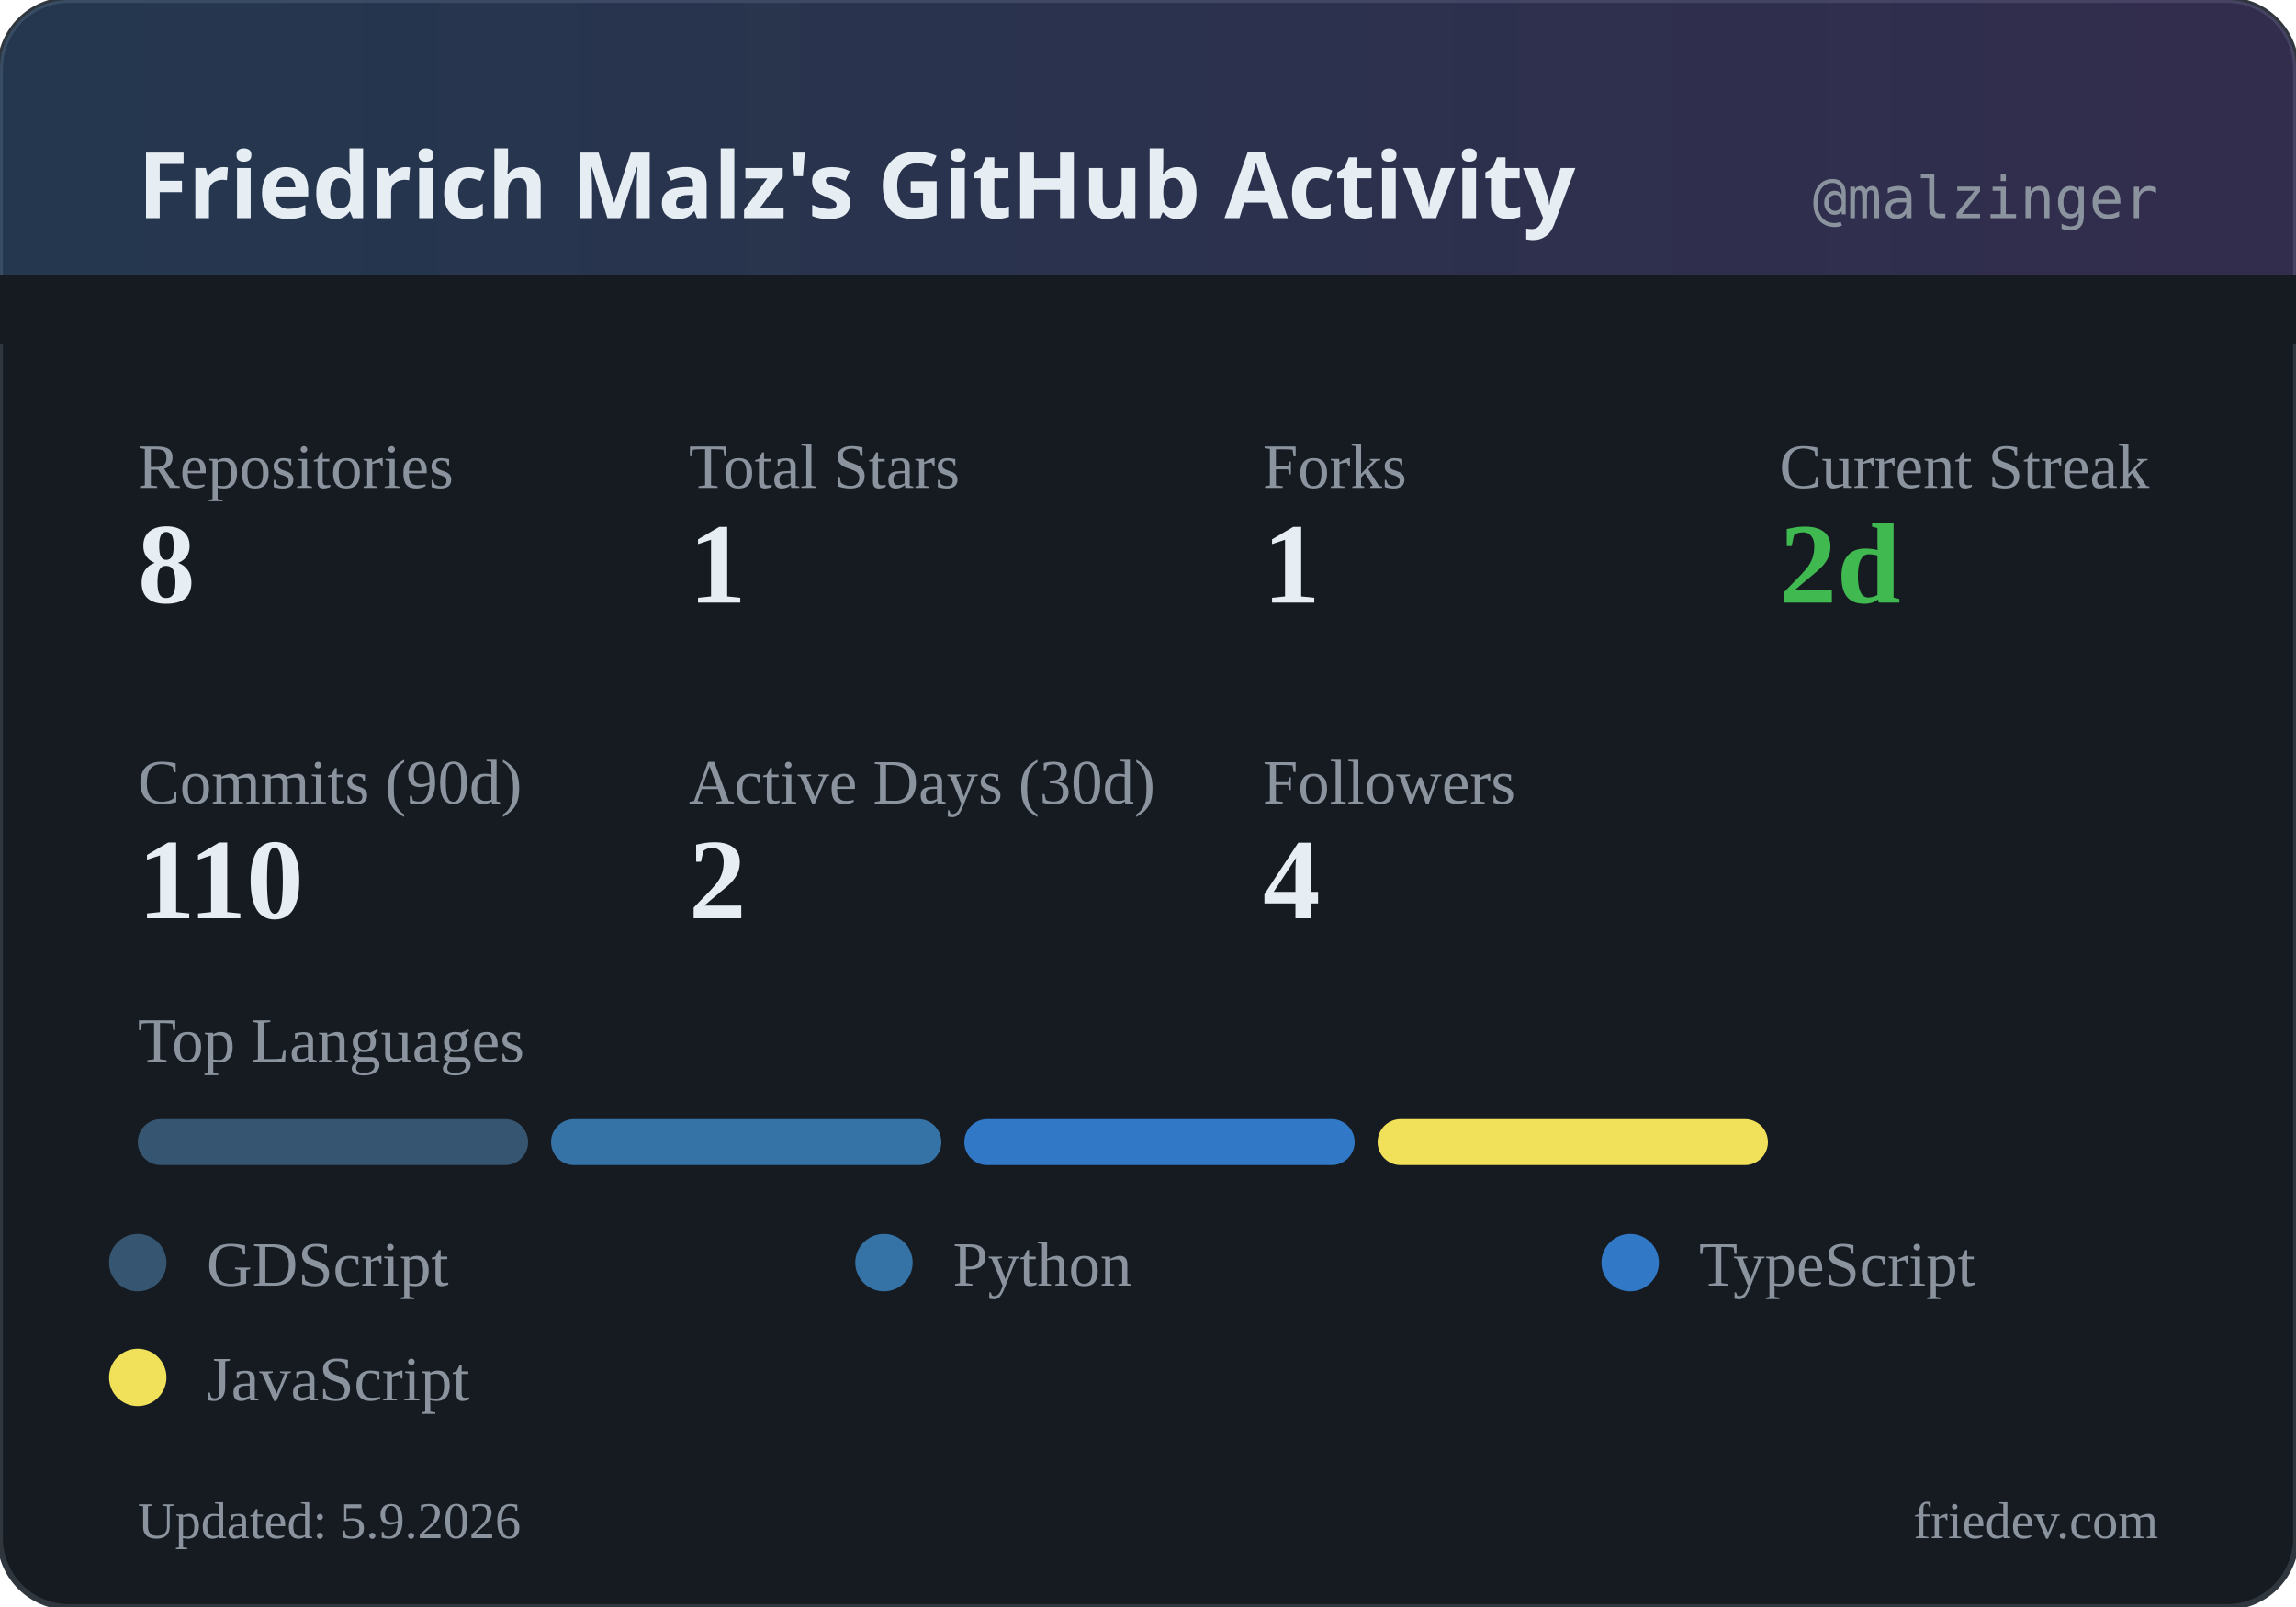
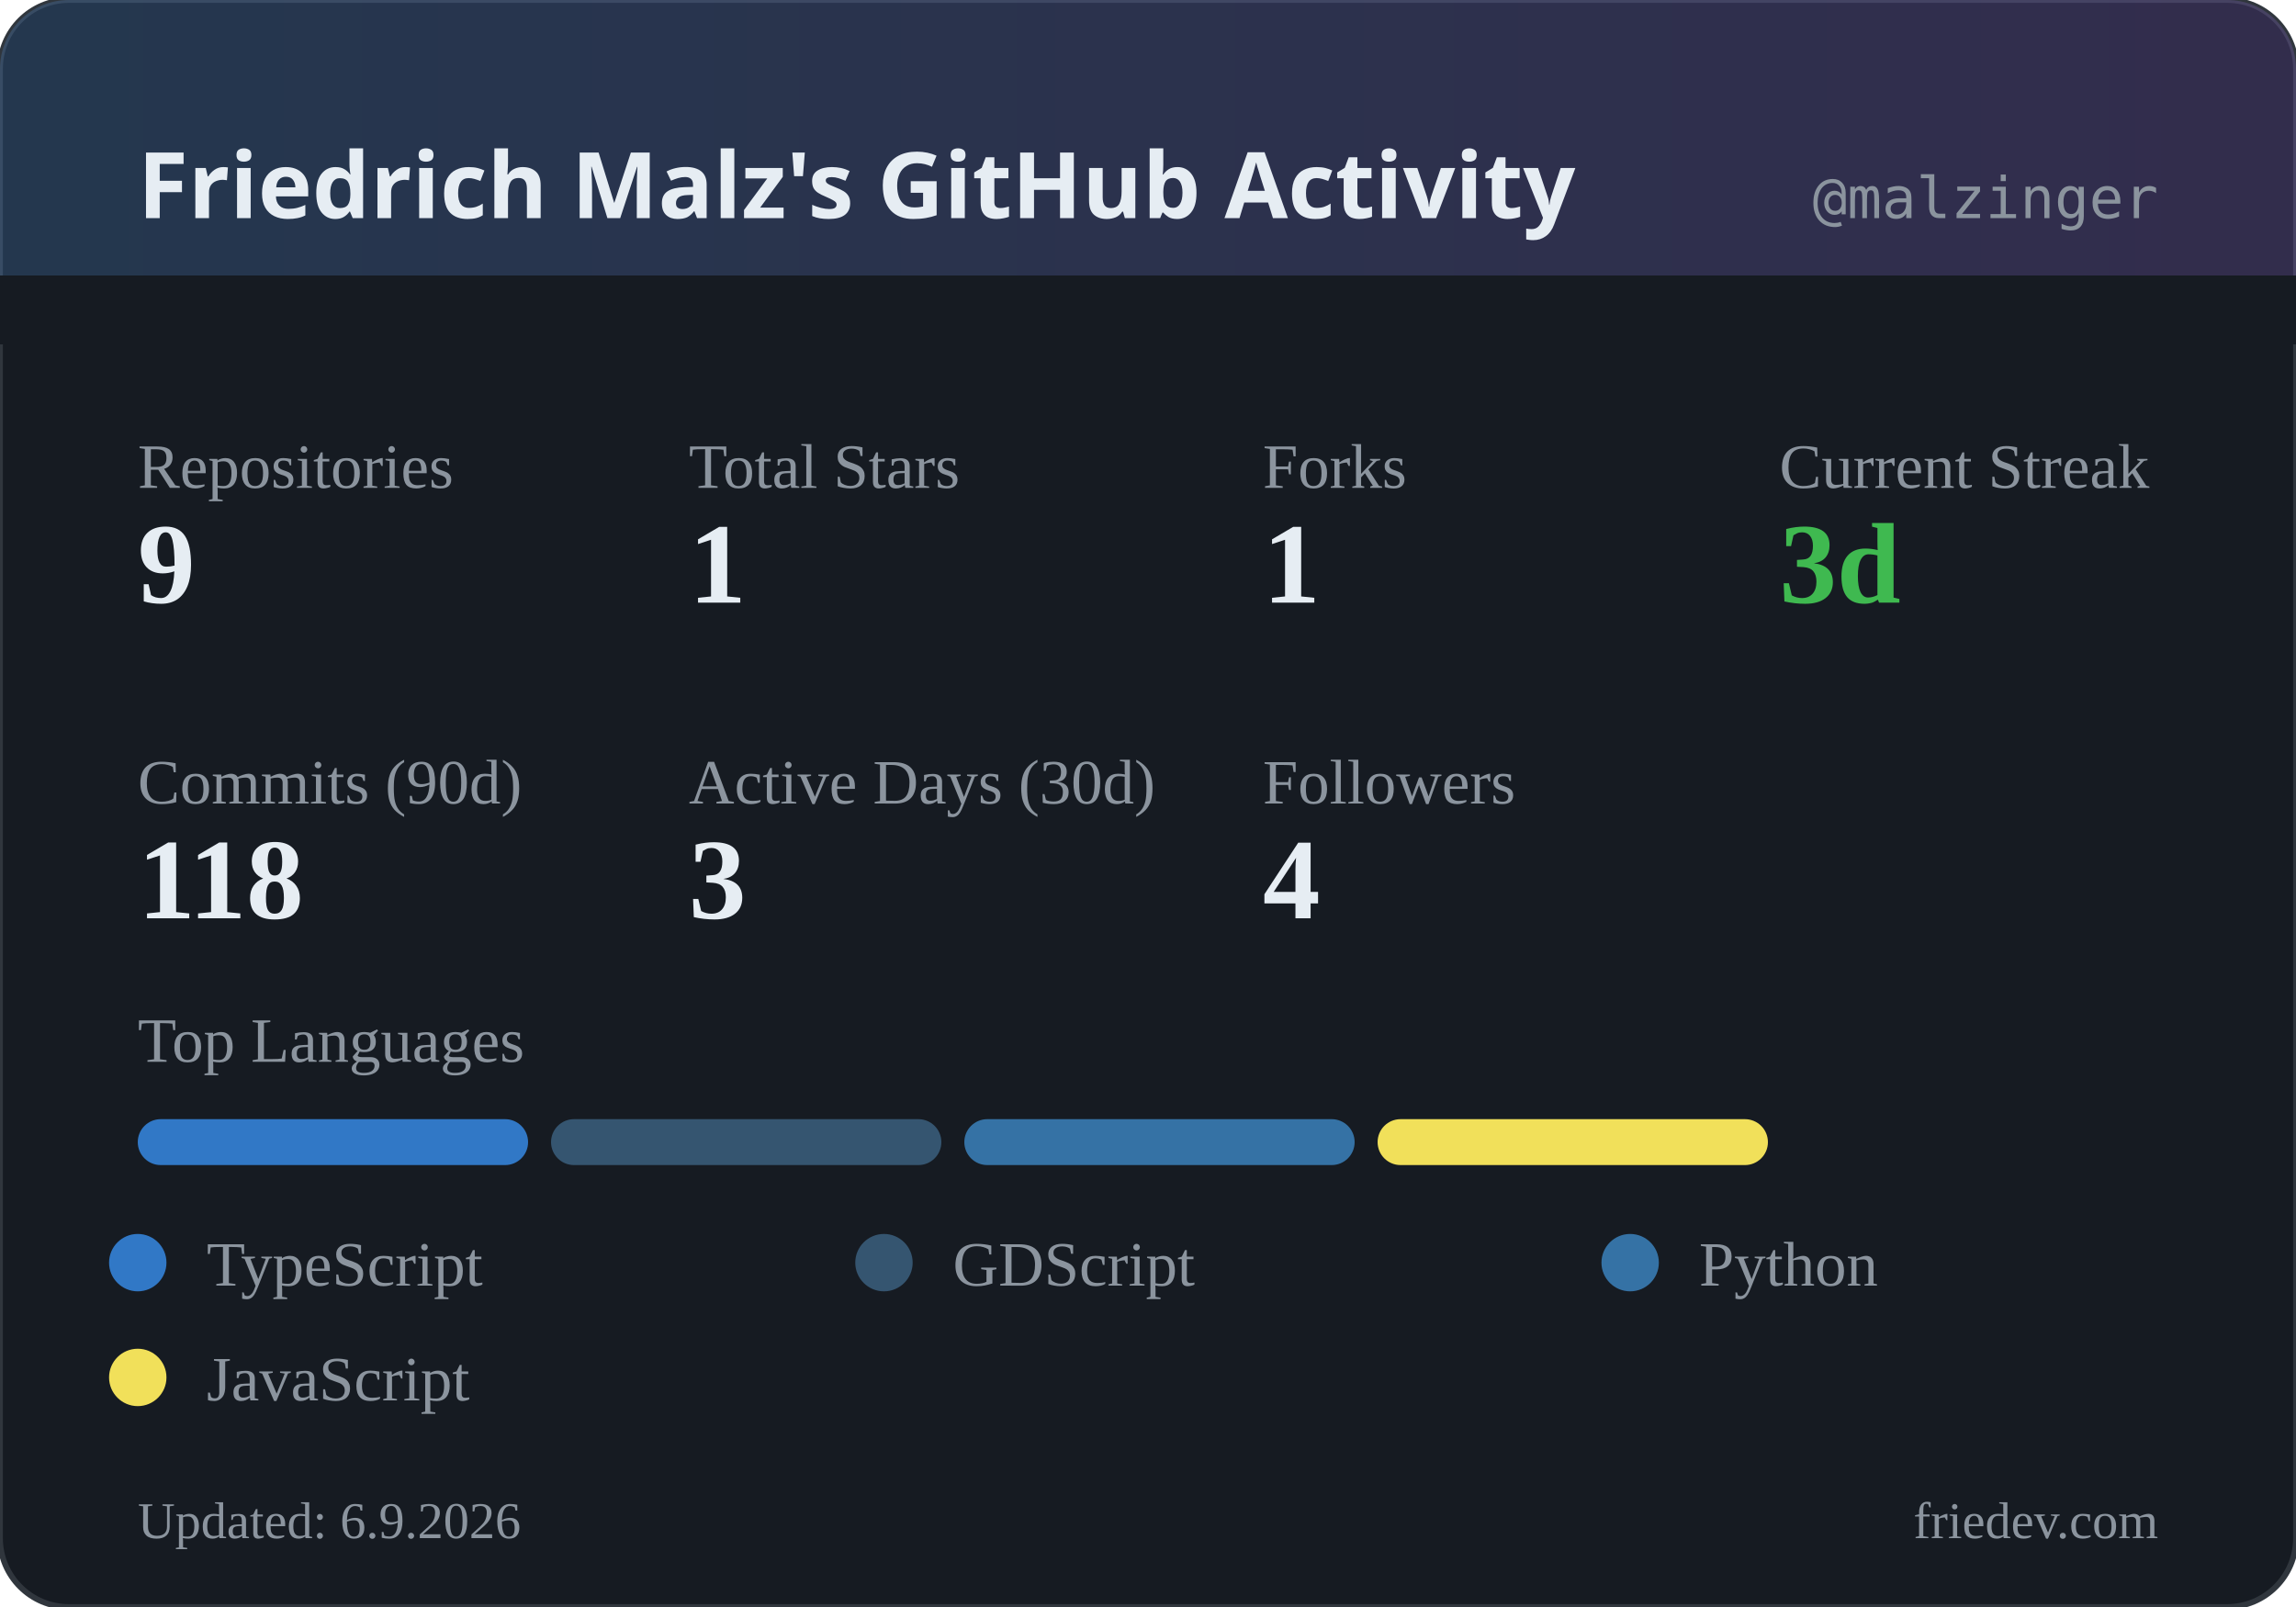
<svg xmlns="http://www.w3.org/2000/svg" width="400" height="280" viewBox="0 0 400 280">
  <defs>
    <linearGradient id="headerGrad" x1="0%" y1="0%" x2="100%" y2="0%">
      <stop offset="0%" style="stop-color:#58a6ff;stop-opacity:0.2" />
      <stop offset="100%" style="stop-color:#a371f7;stop-opacity:0.2" />
    </linearGradient>
  </defs>
  <rect width="400" height="280" rx="12" fill="#161b22" />
  <rect width="400" height="280" rx="12" fill="none" stroke="#30363d" stroke-width="1" />
  <rect width="400" height="60" rx="12" fill="url(#headerGrad)" />
  <rect x="0" y="48" width="400" height="12" fill="#161b22" />
  <text x="24" y="38" fill="#e6edf3" font-family="system-ui, sans-serif" font-size="16" font-weight="600">Friedrich Malz's GitHub Activity</text>
  <text x="376" y="38" fill="#8b949e" font-family="monospace" font-size="10" text-anchor="end">@malzinger</text>
  <text x="24" y="85" fill="#8b949e" font-size="11">Repositories</text>
-   <text x="24" y="105" fill="#e6edf3" font-size="20" font-weight="600">8</text>
+   <text x="24" y="105" fill="#e6edf3" font-size="20" font-weight="600">9</text>
  <text x="120" y="85" fill="#8b949e" font-size="11">Total Stars</text>
  <text x="120" y="105" fill="#e6edf3" font-size="20" font-weight="600">1</text>
  <text x="220" y="85" fill="#8b949e" font-size="11">Forks</text>
  <text x="220" y="105" fill="#e6edf3" font-size="20" font-weight="600">1</text>
  <text x="310" y="85" fill="#8b949e" font-size="11">Current Streak</text>
-   <text x="310" y="105" fill="#3fb950" font-size="20" font-weight="600">2d</text>
+   <text x="310" y="105" fill="#3fb950" font-size="20" font-weight="600">3d</text>
  <text x="24" y="140" fill="#8b949e" font-size="11">Commits (90d)</text>
-   <text x="24" y="160" fill="#e6edf3" font-size="20" font-weight="600">110</text>
+   <text x="24" y="160" fill="#e6edf3" font-size="20" font-weight="600">118</text>
  <text x="120" y="140" fill="#8b949e" font-size="11">Active Days (30d)</text>
-   <text x="120" y="160" fill="#e6edf3" font-size="20" font-weight="600">2</text>
+   <text x="120" y="160" fill="#e6edf3" font-size="20" font-weight="600">3</text>
  <text x="220" y="140" fill="#8b949e" font-size="11">Followers</text>
  <text x="220" y="160" fill="#e6edf3" font-size="20" font-weight="600">4</text>
  <text x="24" y="185" fill="#8b949e" font-size="11">Top Languages</text>
-   <rect x="24" y="195" width="68" height="8" rx="4" fill="#355570" />
-   <rect x="96" y="195" width="68" height="8" rx="4" fill="#3572A5" />
-   <rect x="168" y="195" width="68" height="8" rx="4" fill="#3178c6" />
+   <rect x="24" y="195" width="68" height="8" rx="4" fill="#3178c6" />
+   <rect x="96" y="195" width="68" height="8" rx="4" fill="#355570" />
+   <rect x="168" y="195" width="68" height="8" rx="4" fill="#3572A5" />
  <rect x="240" y="195" width="68" height="8" rx="4" fill="#f1e05a" />
-   <circle cx="24" cy="220" r="5" fill="#355570" />
-   <text x="36" y="224" fill="#8b949e" font-size="11">GDScript</text>
-   <circle cx="154" cy="220" r="5" fill="#3572A5" />
-   <text x="166" y="224" fill="#8b949e" font-size="11">Python</text>
-   <circle cx="284" cy="220" r="5" fill="#3178c6" />
-   <text x="296" y="224" fill="#8b949e" font-size="11">TypeScript</text>
+   <circle cx="24" cy="220" r="5" fill="#3178c6" />
+   <text x="36" y="224" fill="#8b949e" font-size="11">TypeScript</text>
+   <circle cx="154" cy="220" r="5" fill="#355570" />
+   <text x="166" y="224" fill="#8b949e" font-size="11">GDScript</text>
+   <circle cx="284" cy="220" r="5" fill="#3572A5" />
+   <text x="296" y="224" fill="#8b949e" font-size="11">Python</text>
  <circle cx="24" cy="240" r="5" fill="#f1e05a" />
  <text x="36" y="244" fill="#8b949e" font-size="11">JavaScript</text>
-   <text x="24" y="268" fill="#8b949e" font-size="9">Updated: 5.9.2026</text>
+   <text x="24" y="268" fill="#8b949e" font-size="9">Updated: 6.9.2026</text>
  <text x="376" y="268" fill="#8b949e" font-size="9" text-anchor="end">friedev.com</text>
</svg>
